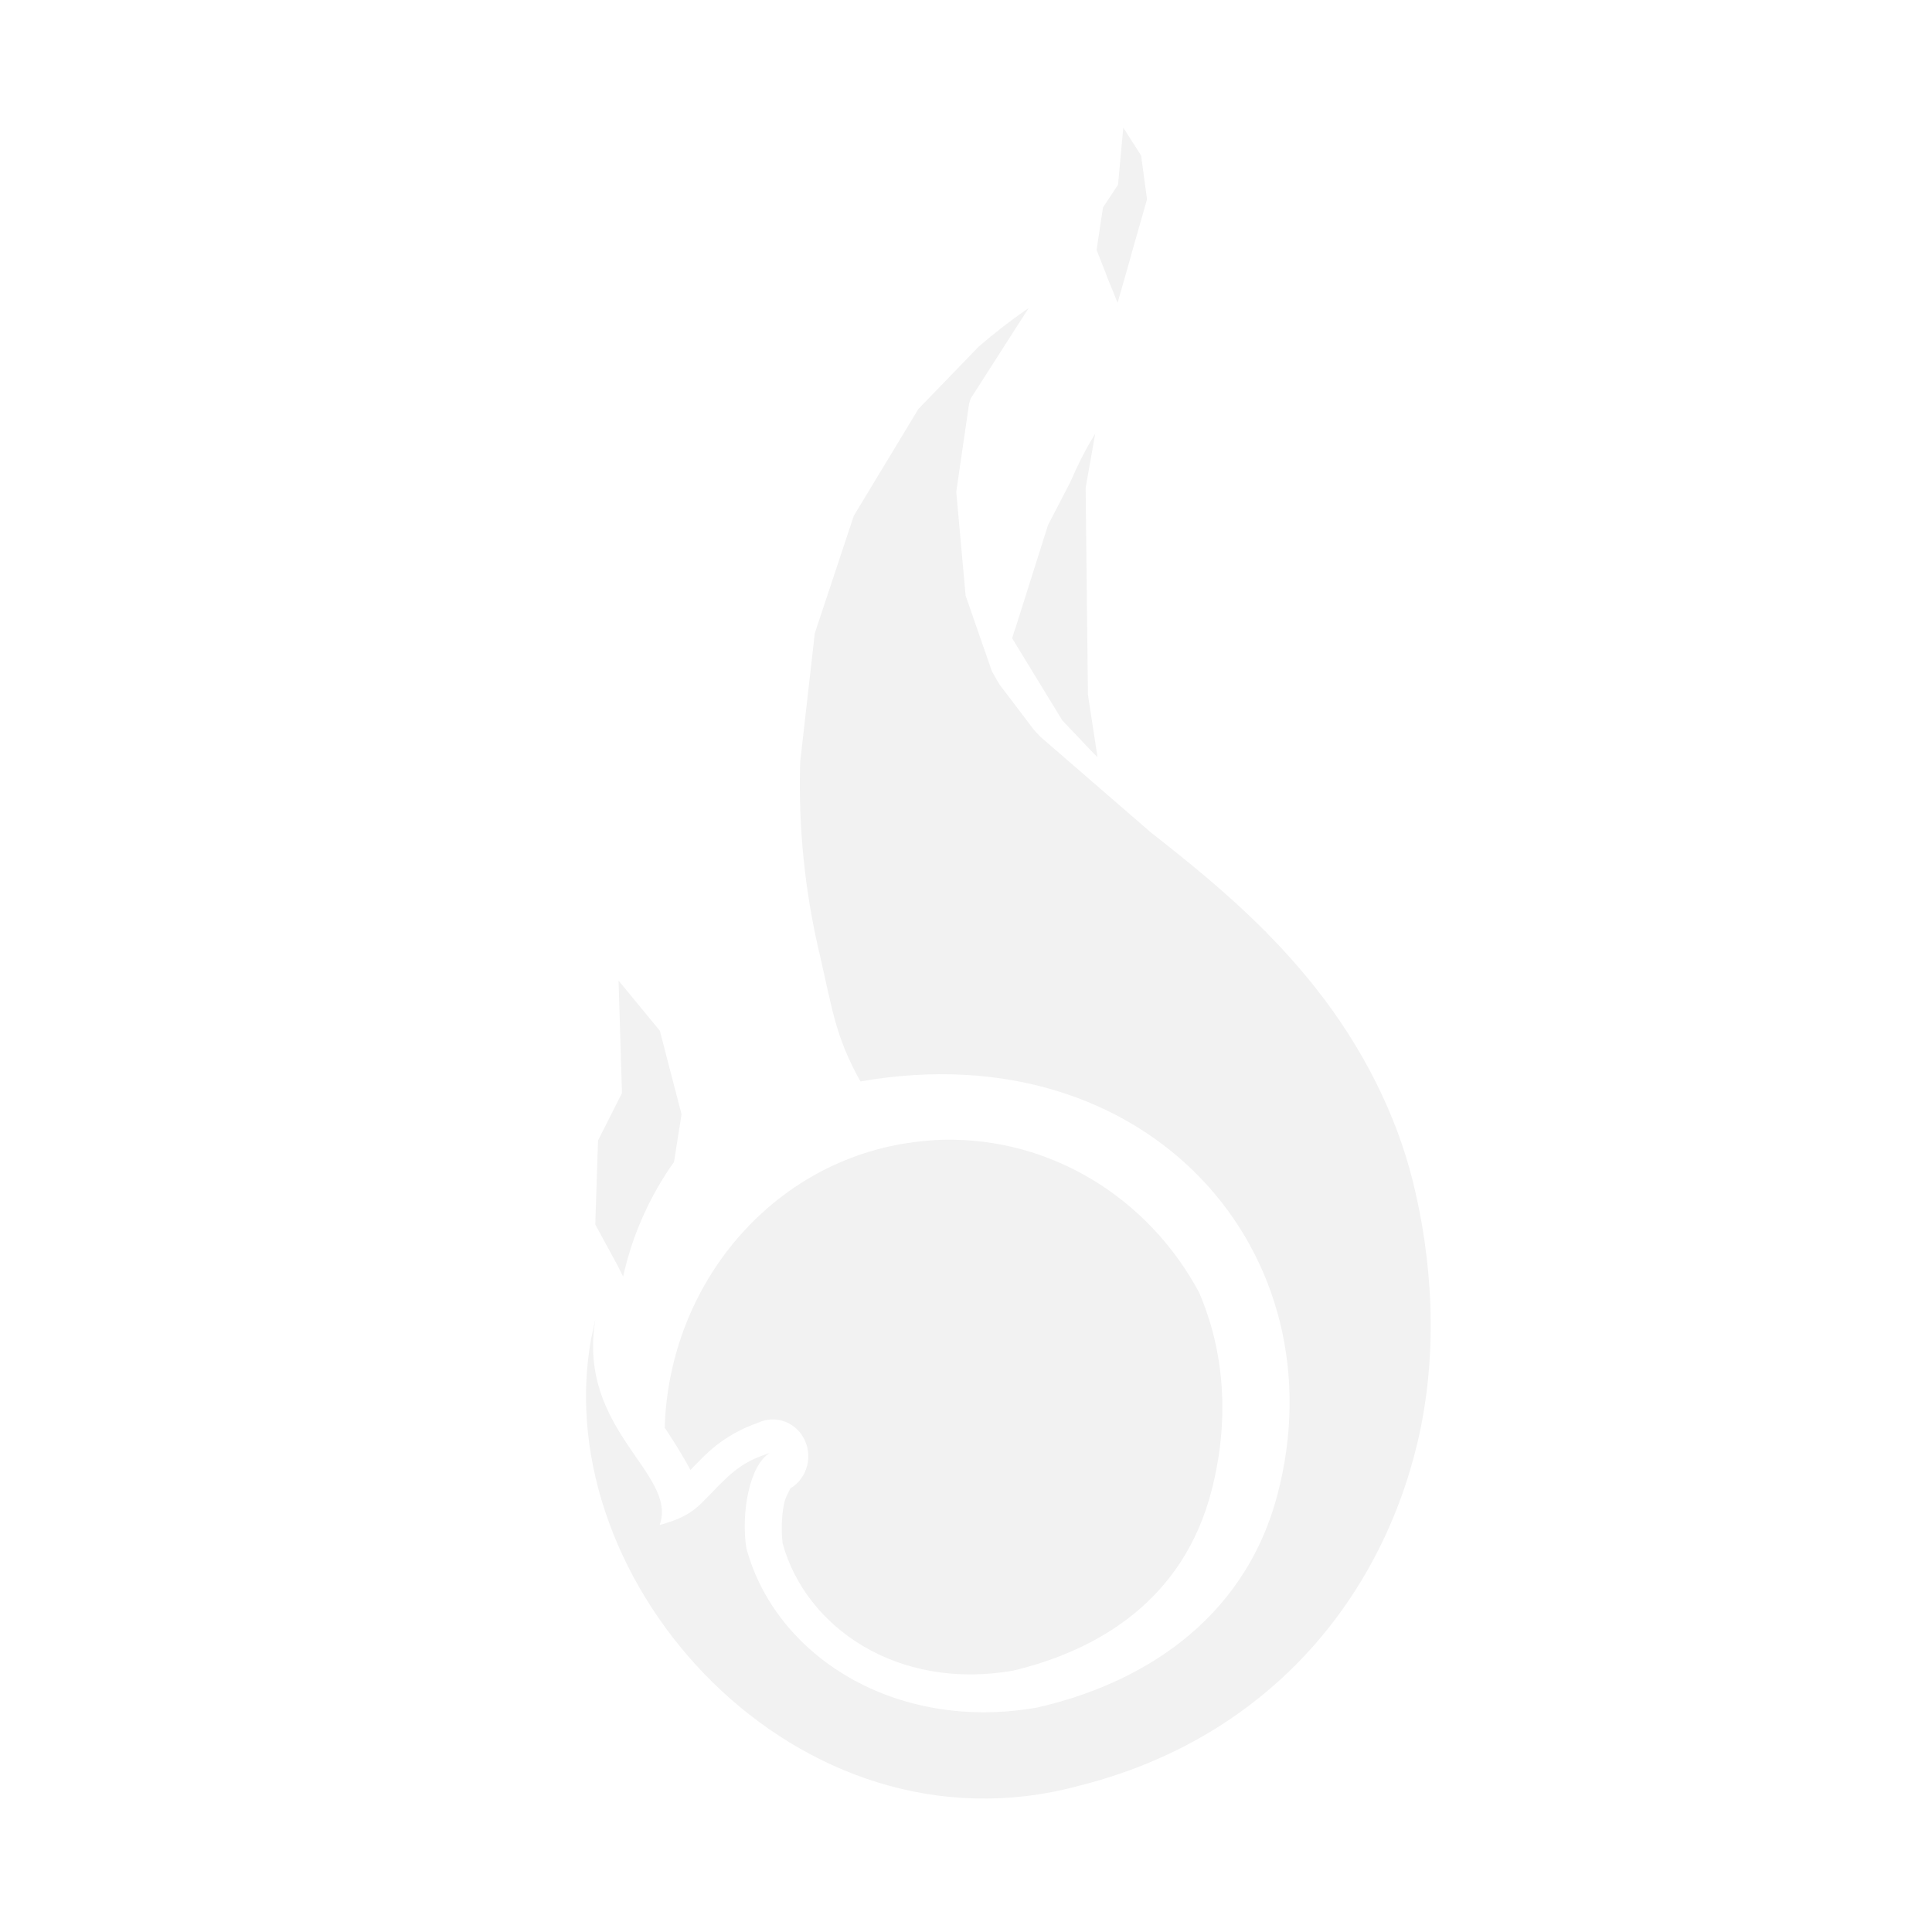
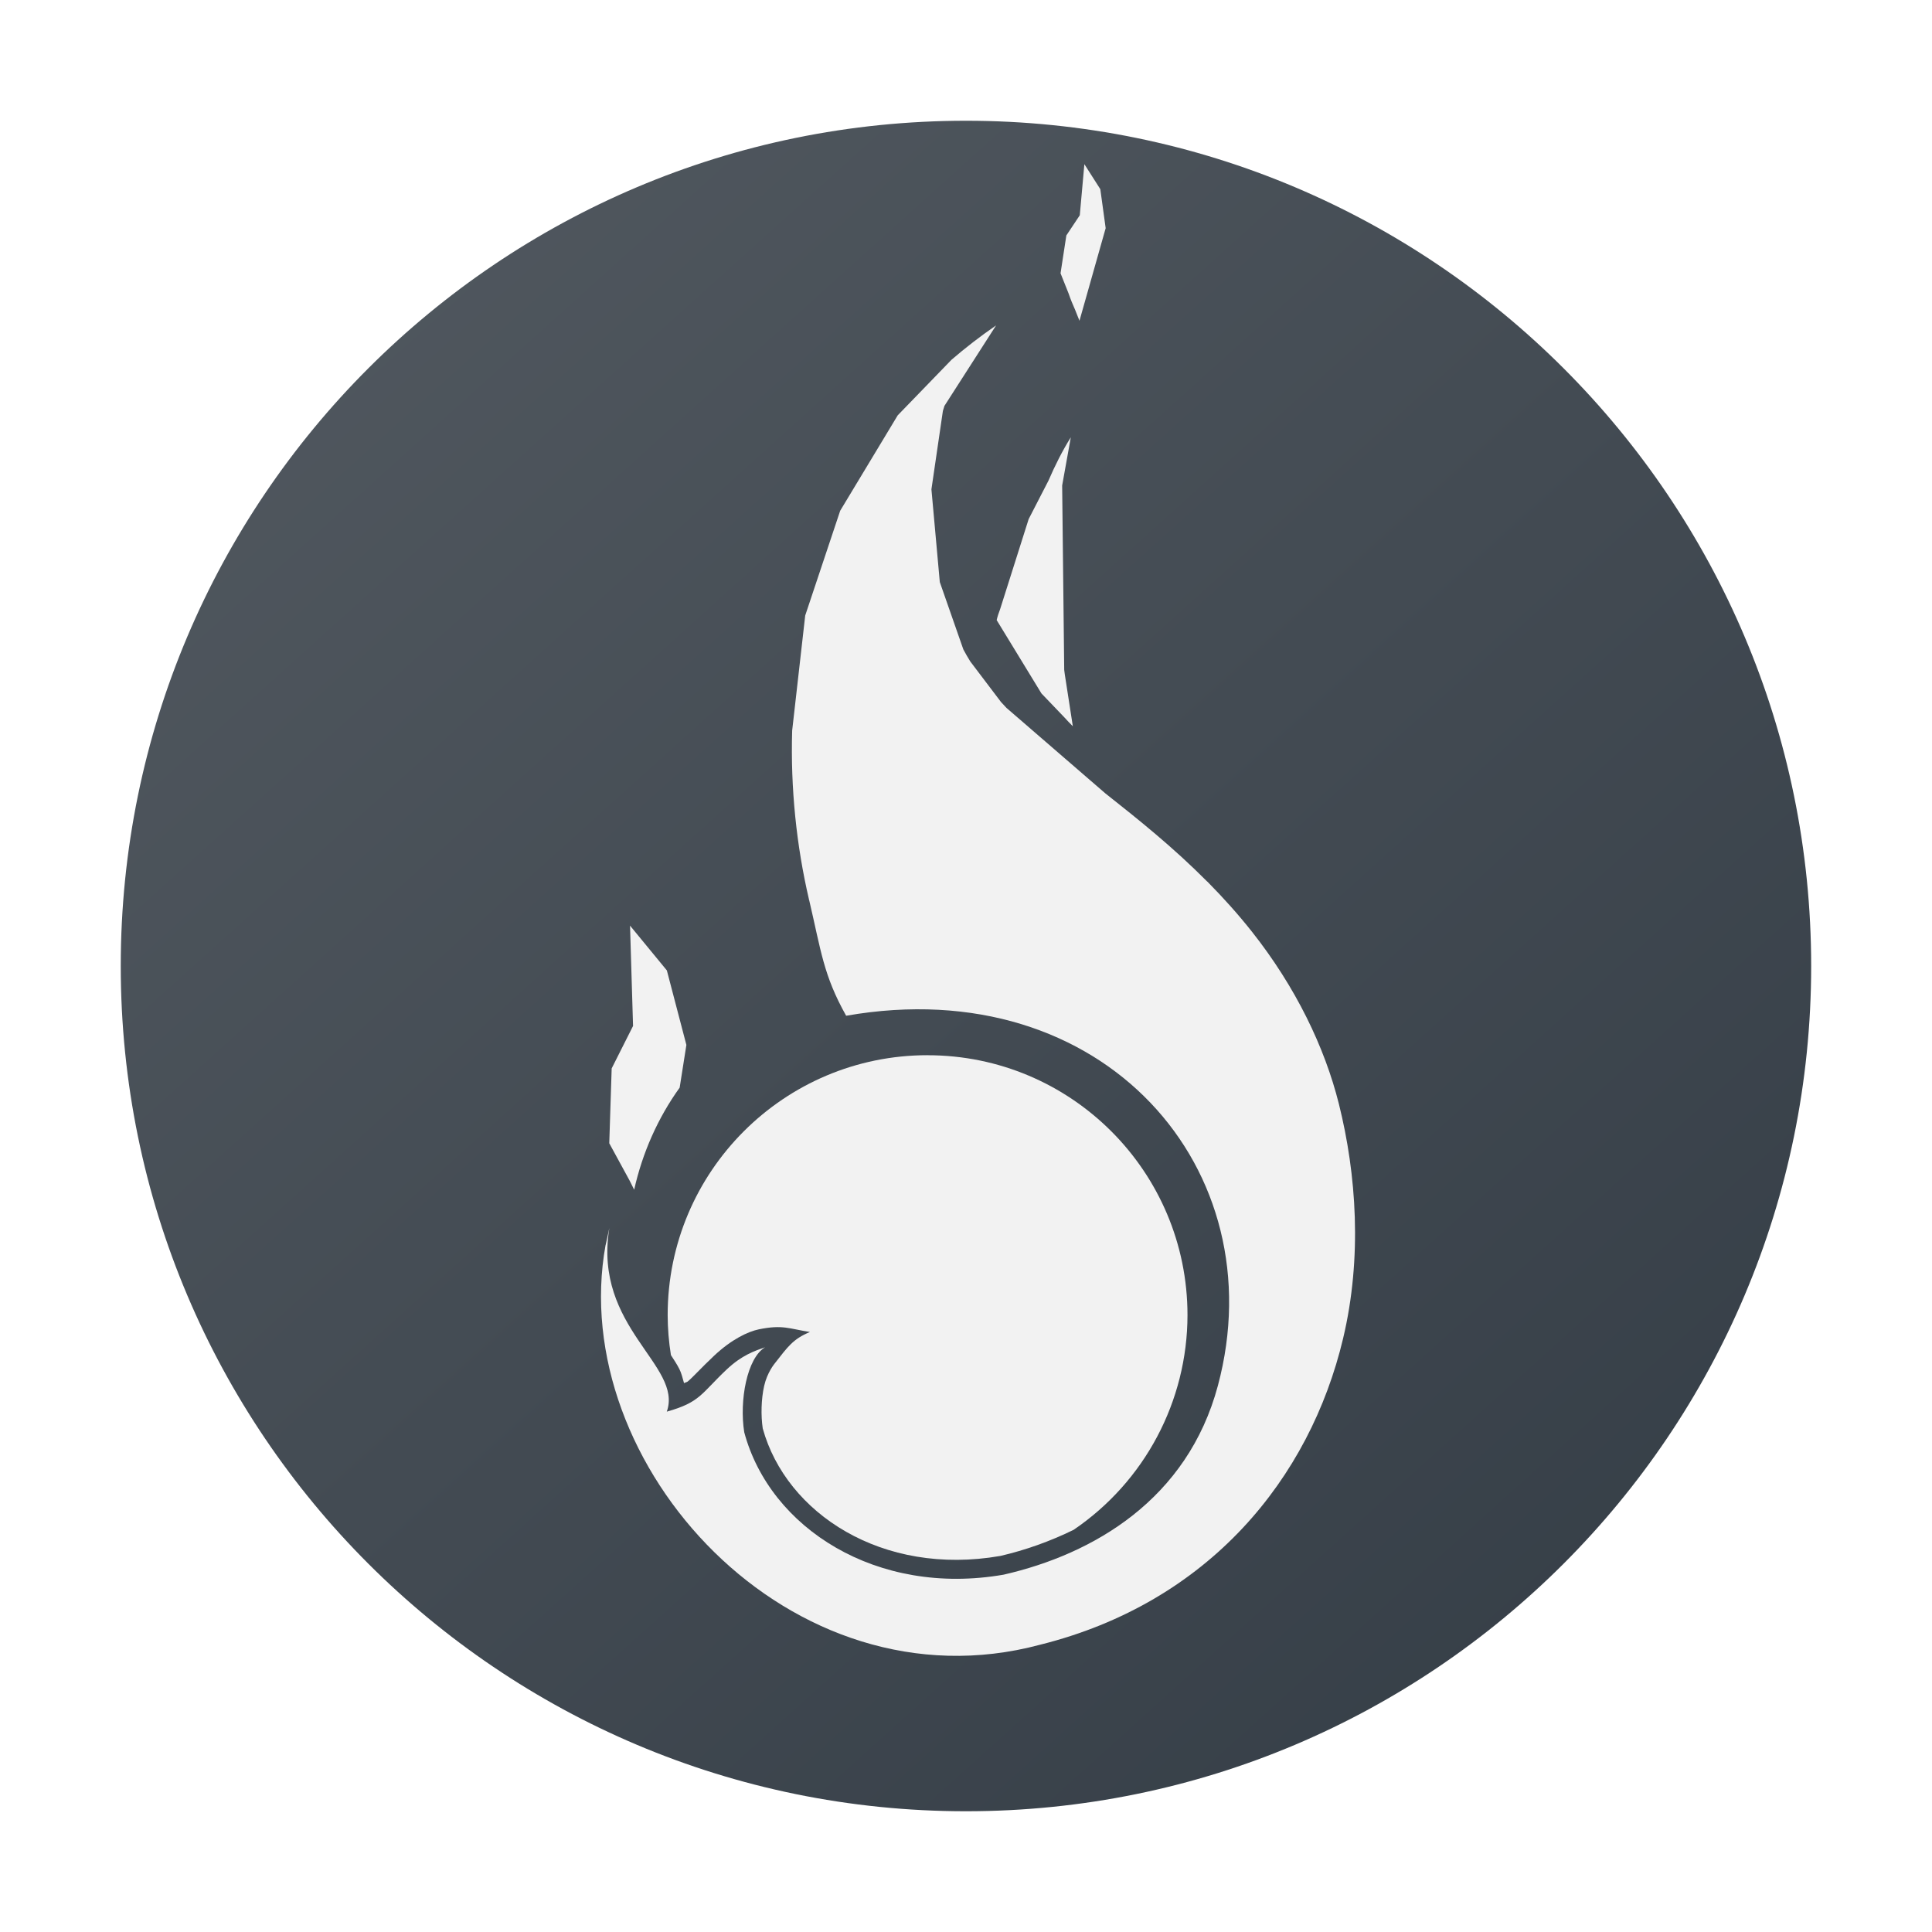
- <svg xmlns="http://www.w3.org/2000/svg" width="32" height="32" viewBox="0 0 8.467 8.467" version="1.1" id="svg2117">
-   <defs id="defs2111" />
-   <g id="layer1" transform="translate(-63.71917,-138.6406)">
-     <path style="opacity:1;fill:#f2f2f2;fill-opacity:1;fill-rule:nonzero;stroke:none;stroke-width:0.021;stroke-linecap:round;stroke-linejoin:round;stroke-miterlimit:4;stroke-dasharray:none;stroke-dashoffset:0;stroke-opacity:1" d="M 68.227,139.991 C 68.148,140.045 68.076,140.101 68.008,140.16 68.008,140.16 68.008,140.16 68.008,140.16 V 140.16 L 68.007,140.161 67.744,140.433 67.461,140.901 67.29,141.416 67.226,141.98 C 67.217,142.264 67.247,142.546 67.308,142.809 L 67.308,142.812 H 67.309 C 67.367,143.063 67.379,143.181 67.49,143.38 68.759,143.158 69.599,144.138 69.316,145.197 69.166,145.755 68.705,146.024 68.264,146.124 67.641,146.233 67.117,145.897 66.99,145.425 66.966,145.27 67.004,145.061 67.093,145.008 67.041,145.026 66.979,145.046 66.904,145.117 66.778,145.236 66.775,145.278 66.61,145.324 66.691,145.097 66.248,144.912 66.328,144.424 66.33,144.413 66.308,144.518 66.31,144.506 66.114,145.584 67.218,146.797 68.443,146.468 69.273,146.261 69.767,145.652 69.931,144.964 70.025,144.567 69.996,144.158 69.91,143.814 69.84,143.534 69.698,143.239 69.483,142.968 69.414,142.881 69.342,142.801 69.269,142.727 L 69.268,142.725 69.261,142.719 C 69.097,142.554 68.926,142.417 68.762,142.288 L 68.278,141.869 C 68.269,141.859 68.26,141.85 68.251,141.84 L 68.1,141.641 C 68.088,141.622 68.077,141.602 68.066,141.582 L 67.951,141.251 67.91,140.796 67.966,140.411 C 67.968,140.402 67.971,140.394 67.974,140.386 Z" id="path1795" />
-     <path style="opacity:1;fill:#f2f2f2;fill-opacity:1;fill-rule:nonzero;stroke:none;stroke-width:0.021;stroke-linecap:round;stroke-linejoin:round;stroke-miterlimit:4;stroke-dasharray:none;stroke-dashoffset:0;stroke-opacity:1" d="M 68.519,140.541 C 68.478,140.607 68.442,140.679 68.41,140.753 L 68.312,140.942 68.172,141.385 C 68.166,141.402 68.16,141.419 68.155,141.438 L 68.375,141.798 68.487,141.916 C 68.501,141.931 68.514,141.945 68.529,141.959 L 68.49,141.705 C 68.489,141.698 68.488,141.69 68.487,141.683 L 68.477,140.778 Z" id="path1793" />
-     <path style="opacity:1;fill:#f2f2f2;fill-opacity:1;fill-rule:nonzero;stroke:none;stroke-width:0.021;stroke-linecap:round;stroke-linejoin:round;stroke-miterlimit:4;stroke-dasharray:none;stroke-dashoffset:0;stroke-opacity:1" d="M 66.43,142.938 66.445,143.431 66.34,143.639 66.328,144.007 66.428,144.191 C 66.435,144.206 66.443,144.22 66.45,144.235 66.49,144.055 66.566,143.883 66.673,143.733 L 66.706,143.524 66.611,143.158 Z" id="path1791" />
-     <path style="opacity:1;fill:#f2f2f2;fill-opacity:1;fill-rule:nonzero;stroke:none;stroke-width:0.02;stroke-linecap:round;stroke-linejoin:round;stroke-miterlimit:4;stroke-dasharray:none;stroke-dashoffset:0;stroke-opacity:1" id="path1767" d="M 67.854,143.662 C 67.812,143.663 67.772,143.667 67.73,143.672 67.114,143.751 66.664,144.288 66.646,144.914 66.648,144.916 66.649,144.916 66.65,144.918 66.686,144.973 66.723,145.031 66.758,145.096 66.777,145.075 66.786,145.067 66.82,145.033 66.91,144.945 67.005,144.907 67.051,144.891 A 0.154,0.16 0 0 1 67.18,145.182 C 67.207,145.165 67.176,145.19 67.164,145.244 67.153,145.296 67.152,145.363 67.158,145.414 67.257,145.777 67.654,146.056 68.16,145.967 68.535,145.877 68.9,145.656 69.021,145.184 69.101,144.873 69.075,144.578 68.967,144.326 68.749,143.918 68.326,143.651 67.854,143.662 Z" transform="matrix(1.009235,0,0,1.009235,-0.6292467,-1.353119)" />
-     <path style="opacity:1;fill:#f2f2f2;fill-opacity:1;fill-rule:nonzero;stroke:none;stroke-width:0.021;stroke-linecap:round;stroke-linejoin:round;stroke-miterlimit:4;stroke-dasharray:none;stroke-dashoffset:0;stroke-opacity:1" d="M 68.642,139.2 68.619,139.45 68.553,139.55 68.525,139.736 68.564,139.835 C 68.574,139.864 68.586,139.891 68.596,139.915 L 68.617,139.968 68.664,139.803 C 68.671,139.779 68.678,139.754 68.685,139.728 L 68.746,139.514 68.72,139.322 Z" id="path1797" />
-   </g>
+ <svg xmlns="http://www.w3.org/2000/svg" xmlns:xlink="http://www.w3.org/1999/xlink" width="48" height="48" version="1.1" viewBox="0 0 48 48" id="svg49">
+   <defs id="defs31">
+     <linearGradient id="a">
+       <stop stop-color="#232629" offset="0" id="stop2" />
+       <stop stop-opacity="0" offset="1" id="stop4" />
+     </linearGradient>
+     <linearGradient id="j" x1="10.692" x2="34.026" y1="14.134" y2="29.068" gradientTransform="matrix(0.9899767,0,0,1.010968,1.865848,3.793769)" gradientUnits="userSpaceOnUse">
+       <stop stop-color="#349cd2" offset="0" id="stop7" />
+       <stop stop-color="#2694d9" offset=".74" id="stop9" />
+       <stop stop-color="#0e6daa" offset="1" id="stop11" />
+     </linearGradient>
+     <linearGradient id="k" x1="21.274" x2="27.447" y1="291.3" y2="287.35" gradientTransform="matrix(3.741601,0,0,3.820996,-67.14802,-1083.174)" gradientUnits="userSpaceOnUse">
+       <stop stop-color="#1d99f3" offset="0" id="stop14" />
+       <stop stop-color="#3daee9" offset="1" id="stop16" />
+     </linearGradient>
+     <linearGradient id="l" x1="27.447" x2="25.966" y1="289.76" y2="289.76" gradientTransform="matrix(3.741601,0,0,3.820996,-67.14802,-1083.174)" gradientUnits="userSpaceOnUse">
+       <stop stop-color="#1881ce" offset="0" id="stop19" />
+       <stop stop-color="#2980b9" offset="1" id="stop21" />
+     </linearGradient>
+     <linearGradient id="b" x1="1.058" x2="11.642" y1="285.08" y2="296.22" gradientTransform="matrix(3.968479,0,0,3.770198,-1.199841,-1071.812)" gradientUnits="userSpaceOnUse">
+       <stop stop-color="#535a61" offset="0" id="stop24" />
+       <stop stop-color="#333c45" offset="1" id="stop26" />
+     </linearGradient>
+     <linearGradient id="h" x1="3.456" x2="9.315" y1="287.76" y2="293.61" gradientUnits="userSpaceOnUse" xlink:href="#a" gradientTransform="matrix(3.968479,0,0,3.968629,-1.199841,-1129.488)" />
+     <linearGradient id="i" x1="7.864" x2="11.642" y1="288.34" y2="292.11" gradientUnits="userSpaceOnUse" xlink:href="#a" gradientTransform="matrix(3.968479,0,0,3.968629,-1.199841,-1129.488)" />
+   </defs>
+   <rect x="3" y="3" width="41.998" height="42" rx="20.999" ry="21" fill="url(#b)" id="rect33" style="fill:url(#b);stroke-width:3.969" />
+   <path style="fill:#f2f2f2;fill-opacity:1;fill-rule:nonzero;stroke:none;stroke-width:0.105;stroke-linecap:round;stroke-linejoin:round;stroke-miterlimit:4;stroke-dasharray:none;stroke-dashoffset:0;stroke-opacity:1" d="m 24.747,8.085 c -0.396,0.272 -0.764,0.558 -1.108,0.854 -1.98e-4,2.488e-4 -5.32e-4,4.616e-4 -7.2e-4,7.095e-4 v 2.493e-4 l -0.002,0.002 -1.333,1.377 -1.429,2.37 -0.869,2.603 -0.324,2.858 c -0.043,1.436 0.107,2.864 0.417,4.194 l 0.002,0.018 h 0.003 c 0.297,1.266 0.353,1.864 0.919,2.874 6.418,-1.125 10.671,3.835 9.236,9.19 -0.757,2.825 -3.088,4.185 -5.323,4.696 -3.15,0.548 -5.806,-1.153 -6.445,-3.539 -0.125,-0.787 0.069,-1.845 0.519,-2.111 -0.26,0.091 -0.576,0.195 -0.955,0.552 -0.638,0.602 -0.654,0.814 -1.488,1.048 0.408,-1.15 -1.833,-2.086 -1.428,-4.554 0.009,-0.057 -0.101,0.473 -0.093,0.414 -0.987,5.453 4.598,11.591 10.795,9.931 4.199,-1.048 6.702,-4.131 7.529,-7.611 0.478,-2.01 0.33,-4.082 -0.104,-5.821 -0.354,-1.417 -1.076,-2.911 -2.162,-4.284 -0.348,-0.44 -0.711,-0.842 -1.081,-1.217 l -0.009,-0.011 -0.032,-0.028 C 29.15,21.054 28.286,20.362 27.458,19.708 l -2.452,-2.12 c -0.046,-0.049 -0.091,-0.097 -0.136,-0.146 l -0.763,-1.007 c -0.061,-0.098 -0.118,-0.198 -0.173,-0.3 l -0.585,-1.674 -0.208,-2.304 0.285,-1.949 c 0.012,-0.042 0.026,-0.083 0.039,-0.125 z" id="path1795" />
+   <path style="fill:#f2f2f2;fill-opacity:1;fill-rule:nonzero;stroke:none;stroke-width:0.105;stroke-linecap:round;stroke-linejoin:round;stroke-miterlimit:4;stroke-dasharray:none;stroke-dashoffset:0;stroke-opacity:1" d="m 26.604,10.865 c -0.211,0.337 -0.392,0.699 -0.555,1.076 l -0.492,0.955 -0.71,2.241 c -0.033,0.086 -0.063,0.174 -0.085,0.269 l 1.113,1.823 0.568,0.593 c 0.068,0.075 0.137,0.149 0.211,0.221 l -0.199,-1.286 c -0.005,-0.038 -0.01,-0.076 -0.015,-0.114 l -0.051,-4.581 z" id="path1793" />
+   <path style="fill:#f2f2f2;fill-opacity:1;fill-rule:nonzero;stroke:none;stroke-width:0.105;stroke-linecap:round;stroke-linejoin:round;stroke-miterlimit:4;stroke-dasharray:none;stroke-dashoffset:0;stroke-opacity:1" d="m 15.653,22.997 0.075,2.493 -0.531,1.054 -0.06,1.86 0.508,0.932 c 0.036,0.076 0.074,0.15 0.111,0.222 0.203,-0.91 0.586,-1.78 1.13,-2.536 l 0.167,-1.061 -0.485,-1.851 z" id="path1791" />
+   <path style="fill:#f2f2f2;fill-opacity:1;fill-rule:nonzero;stroke:none;stroke-width:0.101;stroke-linecap:round;stroke-linejoin:round;stroke-miterlimit:4;stroke-dasharray:none;stroke-dashoffset:0;stroke-opacity:1" d="m 23.046,26.216 c -3.567,0 -6.458,2.891 -6.458,6.458 0.001,0.332 0.028,0.664 0.081,0.993 0.073,0.113 0.148,0.225 0.209,0.345 0.054,0.106 0.082,0.231 0.117,0.352 0.02,-0.014 0.071,-0.025 0.09,-0.04 0.139,-0.116 0.316,-0.32 0.653,-0.638 0.438,-0.413 0.847,-0.603 1.115,-0.659 0.595,-0.122 0.754,-0.014 1.27,0.066 -0.421,0.174 -0.55,0.366 -0.874,0.78 -0.011,0.014 -0.189,0.228 -0.264,0.561 -0.074,0.327 -0.083,0.734 -0.035,1.055 0.584,2.111 2.971,3.678 5.902,3.168 0.62,-0.143 1.236,-0.362 1.822,-0.649 1.767,-1.2 2.826,-3.197 2.829,-5.333 0,-3.567 -2.891,-6.458 -6.458,-6.458 z" id="path1767" />
+   <path style="fill:#f2f2f2;fill-opacity:1;fill-rule:nonzero;stroke:none;stroke-width:0.105;stroke-linecap:round;stroke-linejoin:round;stroke-miterlimit:4;stroke-dasharray:none;stroke-dashoffset:0;stroke-opacity:1" d="m 26.941,4.079 -0.114,1.269 -0.334,0.502 -0.144,0.94 0.201,0.504 c 0.05,0.149 0.108,0.283 0.162,0.406 l 0.107,0.269 0.237,-0.836 c 0.036,-0.125 0.072,-0.249 0.107,-0.379 L 27.47,5.669 27.337,4.7 Z" id="path1797" />
</svg>
